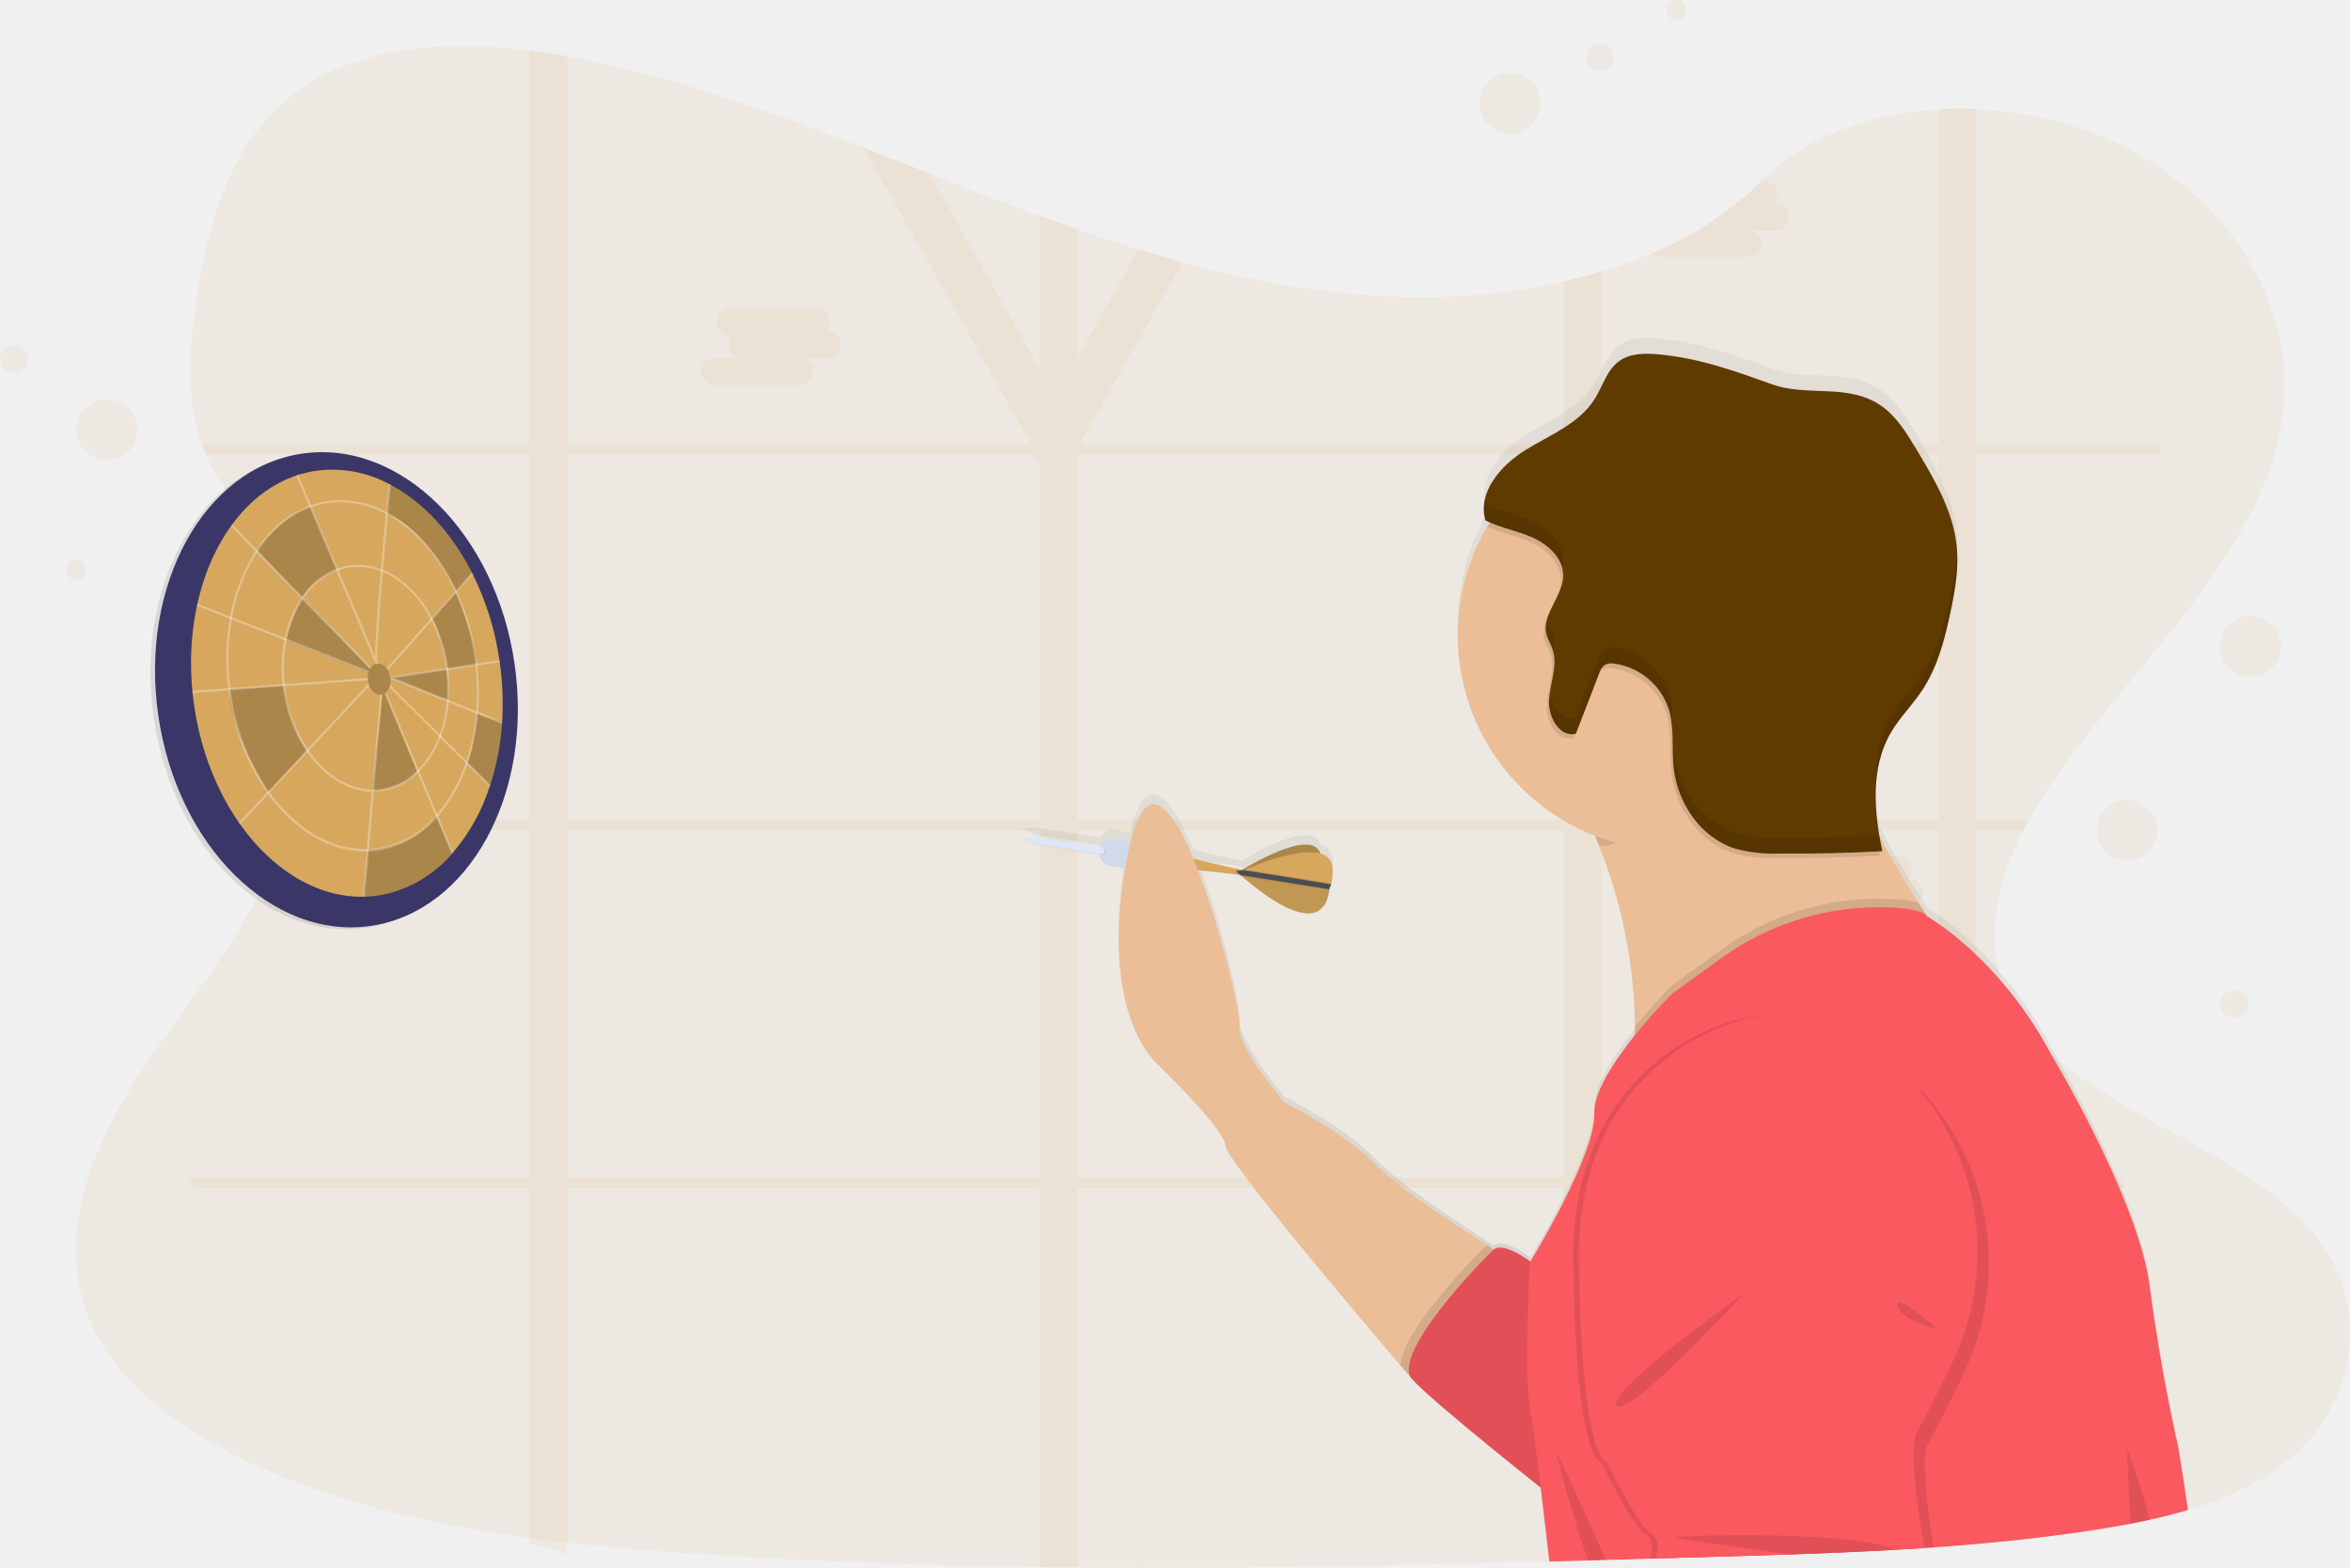
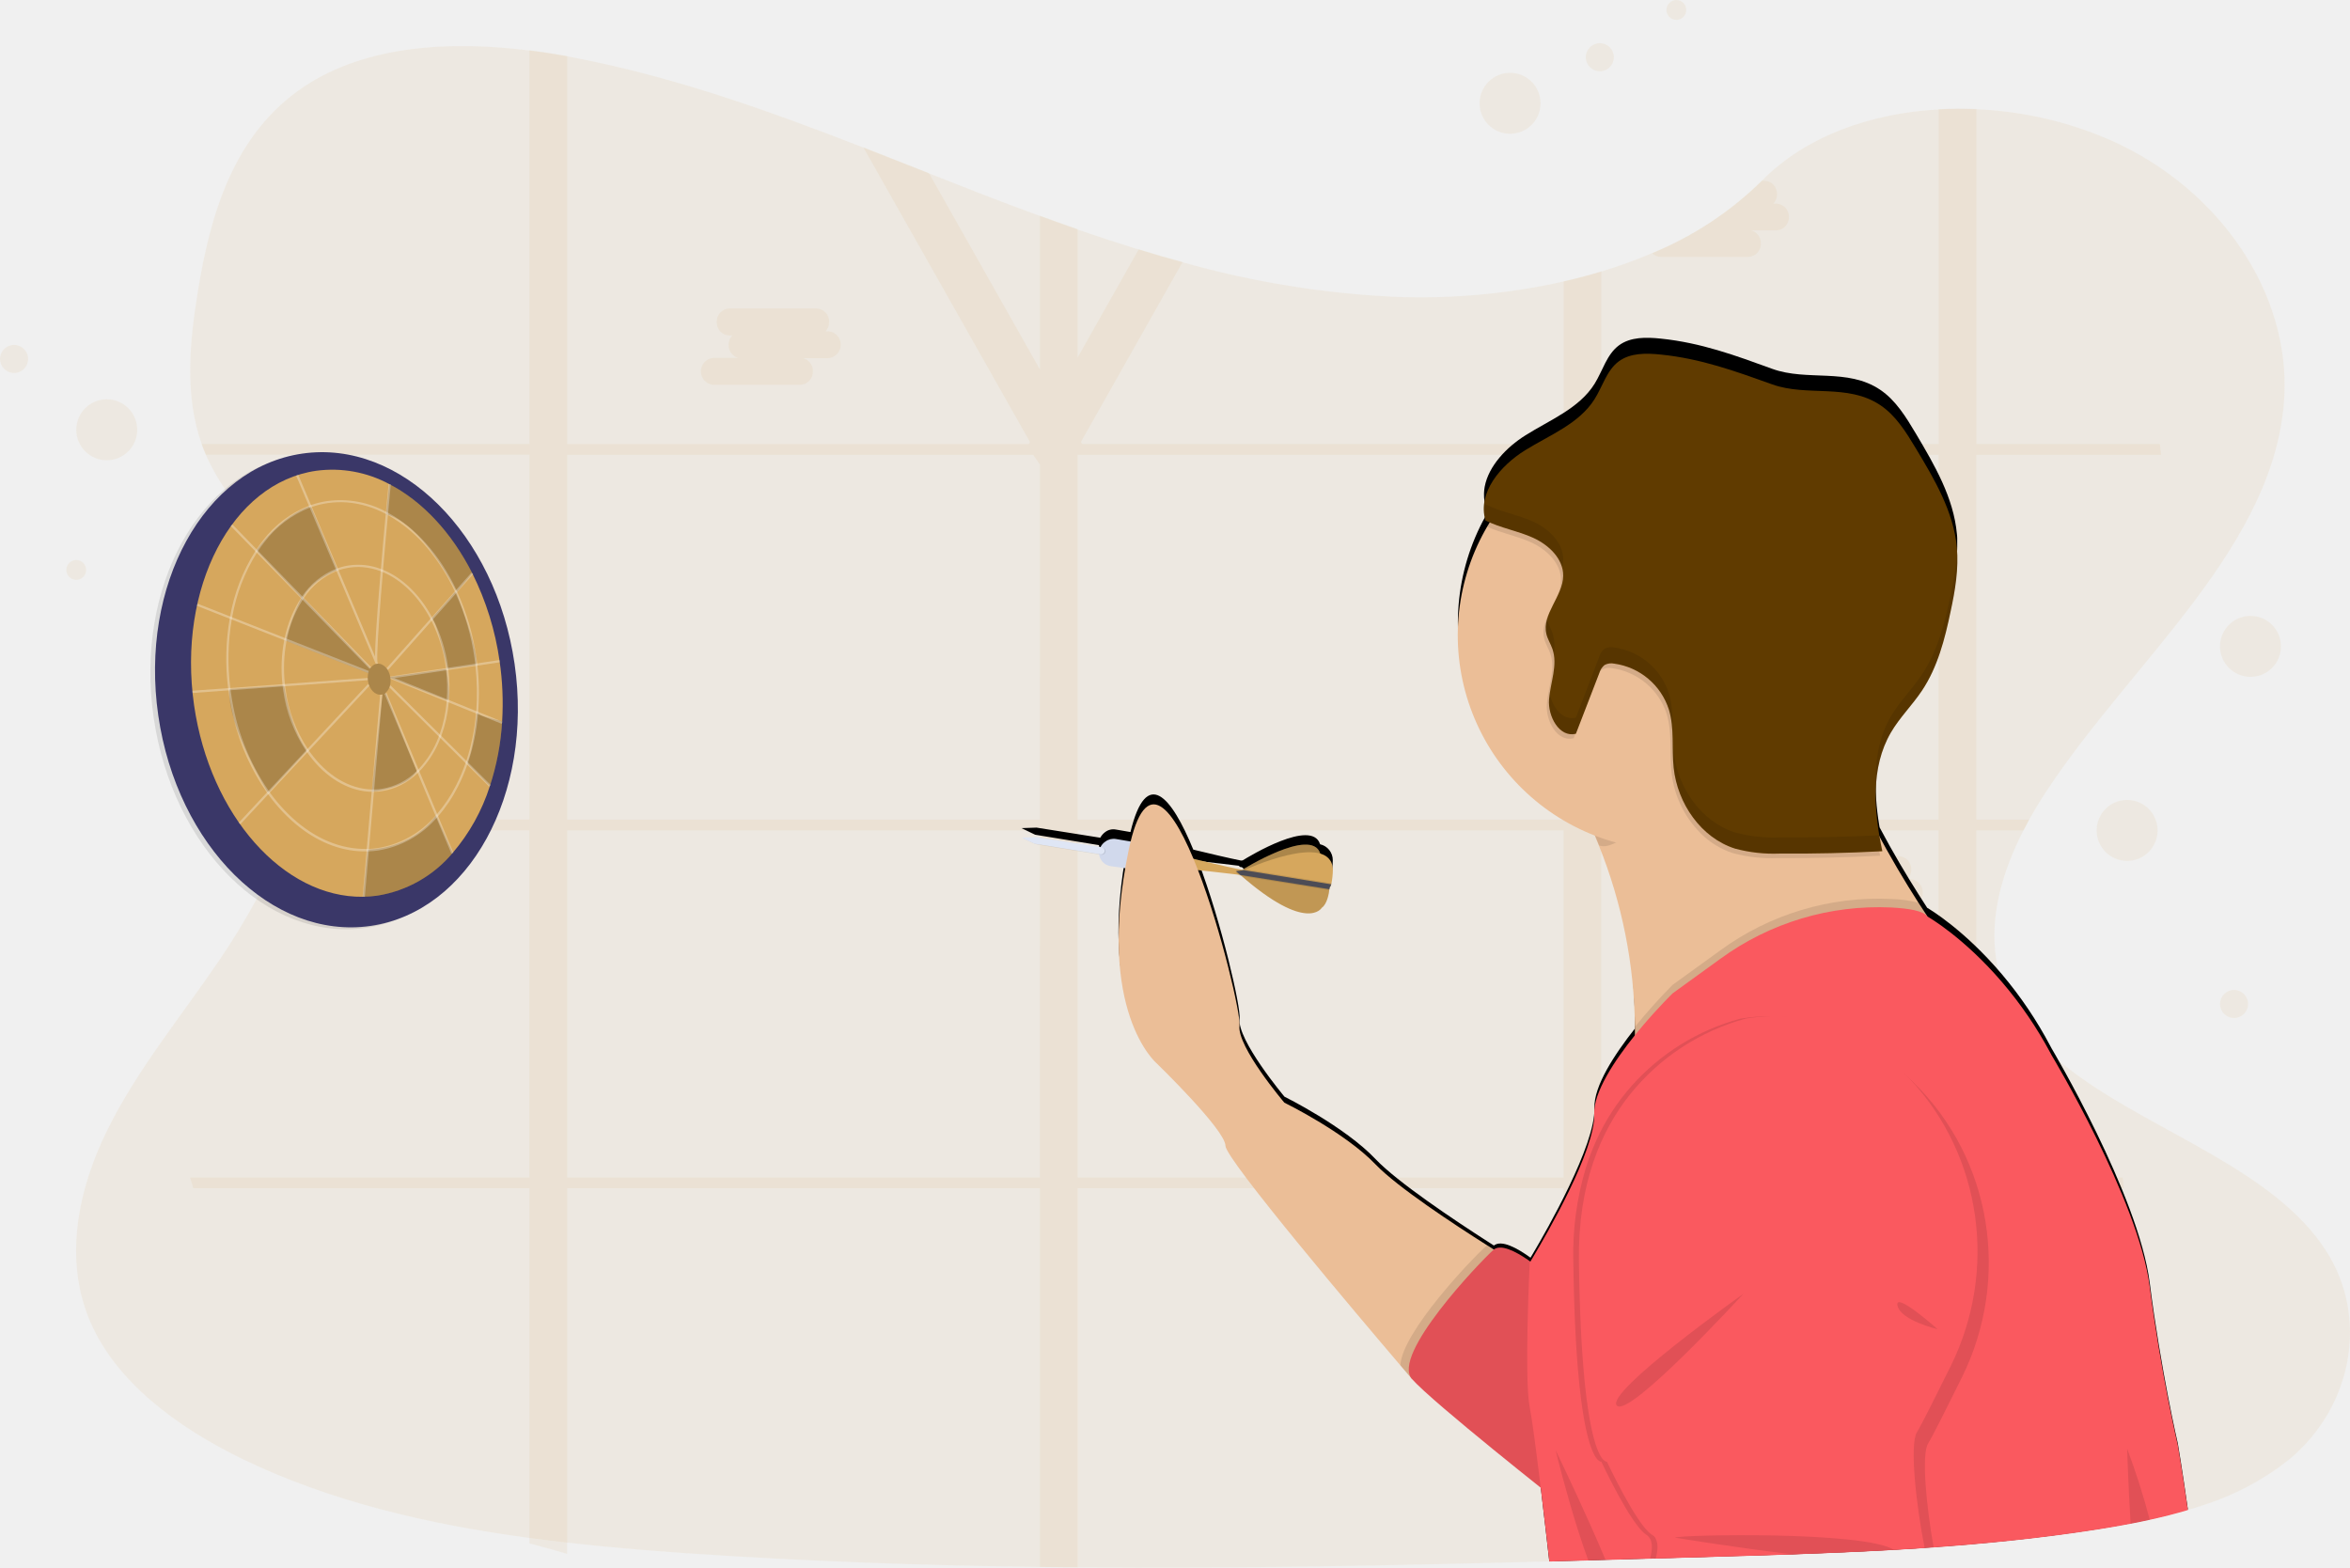
<svg xmlns="http://www.w3.org/2000/svg" id="Group_7" data-name="Group 7" width="527.99" height="352.205" viewBox="0 0 527.99 352.205">
  <defs>
    <linearGradient id="linear-gradient" x1="0.5" y1="1" x2="0.5" gradientUnits="objectBoundingBox">
-       <stop offset="0" stop-color="gray" stop-opacity="0.251" />
-       <stop offset="0.54" stop-color="gray" stop-opacity="0.122" />
-       <stop offset="1" stop-color="gray" stop-opacity="0.102" />
+       <stop offset="0" stopColor="gray" stopOpacity="0.251" />
+       <stop offset="0.54" stopColor="gray" stopOpacity="0.122" />
+       <stop offset="1" stopColor="gray" stopOpacity="0.102" />
    </linearGradient>
  </defs>
  <path id="Path_188" data-name="Path 188" d="M609.312,439.973a60.439,60.439,0,0,1-19.543,10.338q-1.584.541-3.213,1.012c-2.8.835-5.673,1.559-8.567,2.191-1.427.319-2.864.612-4.3.886-2.444.471-4.9.891-7.338,1.275-9.053,1.422-18.167,2.475-27.326,3.274q-4.236.374-8.476.673l-1.128.081-2.024.137-1.245.081c-1.893.127-3.785.238-5.673.344-7.565.425-15.141.734-22.716,1.012-5.566.192-11.077.354-16.613.506l-11.259.329-2.91.086-1.275.035q-5,.152-10.01.288l-.941.025-2.935.086-5.566.152-1.66.046-1.518.04c-35.337.951-70.7,1.645-106.016,1.346q-4.241-.03-8.476-.091c-26.223-.339-52.416-1.255-78.563-3.036-9.19-.627-18.44-1.387-27.64-2.434q-4.251-.481-8.476-1.048c-22.6-3.036-44.643-8.157-64.389-17.711-14.873-7.211-28.6-17.469-34.36-31.117-5.814-13.774-2.738-29.244,3.9-42.745s16.629-25.6,25.241-38.287c2.96-4.367,5.759-8.917,8.294-13.592.152-.283.309-.572.455-.855q1.948-3.659,3.674-7.408h0q1.64-3.573,3.036-7.216.42-1.088.8-2.171c.03-.081.061-.162.086-.243s.066-.182.1-.273a93.687,93.687,0,0,0,3.816-14.1l.121-.668c.056-.319.111-.633.162-.951s.1-.592.142-.891h0a69.835,69.835,0,0,0,.784-13.587v-.506a57.66,57.66,0,0,0-.759-6.948h0c-.03-.2-.061-.39-.1-.582a54.41,54.41,0,0,0-2.667-9.665c-.051-.137-.106-.278-.162-.42a.568.568,0,0,0-.071-.187c-.38-.967-.784-1.923-1.23-2.879h0c-.071-.162-.152-.329-.228-.506h0c-.147-.309-.294-.617-.45-.921h0q-1.068-2.181-2.378-4.306c-1.012-1.685-2.161-3.335-3.34-4.954l-.167-.228-.137-.192c-1.548-2.11-3.168-4.185-4.747-6.28-1.24-1.635-2.454-3.279-3.593-4.954l-.2-.3a50.476,50.476,0,0,1-3.684-6.341c-.213-.45-.42-.9-.612-1.356-.344-.8-.663-1.6-.946-2.414-3.886-10.981-2.707-22.974-.84-34.411,2.768-16.993,7.92-35.307,23.865-45.913,13.921-9.266,32.761-10.349,50.6-8.1,2.859.354,5.688.794,8.476,1.3l1.518.288c22.57,4.327,43.914,11.988,65,20.191,4.924,1.918,9.837,3.866,14.746,5.8q5.754,2.272,11.512,4.519,6.654,2.591,13.41,5.06,4.22,1.549,8.476,3.036,6.827,2.373,13.744,4.509,4.9,1.518,9.848,2.859a211.553,211.553,0,0,0,48.251,7.8,147.4,147.4,0,0,0,37.351-3.461c2.859-.648,5.693-1.392,8.476-2.232a110.326,110.326,0,0,0,11.437-4.145,76.824,76.824,0,0,0,24.584-16.193l.056-.056c9.923-10.065,24.472-15.181,39.714-16.036a83.058,83.058,0,0,1,8.476-.046,84.134,84.134,0,0,1,30.707,7.186c24.108,10.931,39.7,34.072,38.525,57.183-1.705,33.642-34.138,59.465-53.489,88.9-1.366,2.075-2.667,4.215-3.876,6.4-.445.8-.87,1.6-1.285,2.414-4.767,9.311-7.631,19.366-6.073,29.027a30.992,30.992,0,0,0,1.235,5.015c.238.714.506,1.427.8,2.135a39.721,39.721,0,0,0,10.065,13.774,68.833,68.833,0,0,0,6.189,5.03c18.056,13.127,44.208,21.406,55.761,39.34C627.221,407.9,623.648,428.066,609.312,439.973Z" transform="translate(-94.985 -112.083)" fill="#d6a75d" opacity="0.1" />
  <path id="Path_189" data-name="Path 189" d="M564.033,377.554V299.578h10.581c.415-.81.84-1.614,1.285-2.414H564.033V215.185h41.5c-.091-.8-.192-1.619-.293-2.414h-41.2V137.5a83.067,83.067,0,0,0-8.476.046v75.213h-75.79V173.988c-2.783.84-5.617,1.584-8.476,2.232v36.536H363.1l-.258-.461,22.843-40.418q-4.949-1.341-9.848-2.859L362.1,193.334V164.49q-4.256-1.478-8.476-3.036v34.553L328.7,151.91c-4.909-1.938-9.822-3.886-14.746-5.8L351.4,212.321l-.263.461H247.417V125.6c-2.788-.506-5.617-.946-8.476-1.3v88.456H165.291c.283.81.6,1.614.946,2.414h72.7v81.979H185.674c-.025.081-.056.162-.086.243q-.385,1.083-.8,2.171H238.93v77.991H162.69q.354,1.2.734,2.414h75.517v79.793q4.251,1.123,8.476,2.348V379.968H353.625v85.1q4.236.061,8.476.091V379.968H471.29V463.7l5.566-.152,2.935-.086v-83.5h75.745V460.56q4.241-.3,8.476-.673V379.968h33.146c-.091-.8-.177-1.609-.263-2.414Zm-210.413,0h-106.2V299.578H353.625Zm0-80.39h-106.2V215.185h104.69l1.518,2.191Zm117.67,80.39H362.1V299.578H471.29Zm0-80.39H362.1V215.185H471.29Zm84.246,80.39h-75.77V299.578h75.77Zm0-80.39h-75.77V215.185h75.77Z" transform="translate(-119.985 -113.01)" fill="#d6a75d" opacity="0.1" />
  <path id="Path_190" data-name="Path 190" d="M842.587,190.362a2.925,2.925,0,0,1-2.8,3.036h-5.658a3,3,0,0,1,2.146,2.935,2.925,2.925,0,0,1-2.8,3.036H813.813a2.677,2.677,0,0,1-1.943-.85,76.824,76.824,0,0,0,24.584-16.193l.056-.056h.617a2.7,2.7,0,0,1,1.979.886,3.168,3.168,0,0,1,0,4.241h.663a2.925,2.925,0,0,1,2.819,2.965Z" transform="translate(-440.652 -141.645)" fill="#d6a75d" opacity="0.1" />
  <path id="Path_191" data-name="Path 191" d="M418.146,244.081h-.653a3.132,3.132,0,0,0,.8-2.105h0a2.925,2.925,0,0,0-2.8-3.036H395.835a2.925,2.925,0,0,0-2.8,3.036h0a2.925,2.925,0,0,0,2.8,3.036h.658a3.132,3.132,0,0,0-.8,2.105,3,3,0,0,0,2.146,2.935h-5.658a3.036,3.036,0,0,0,0,6.037h19.655a2.925,2.925,0,0,0,2.8-3.036,2.991,2.991,0,0,0-2.125-2.95h5.658a3.036,3.036,0,0,0,0-6.042Z" transform="translate(-232.003 -169.637)" fill="#d6a75d" opacity="0.1" />
  <path id="Path_192" data-name="Path 192" d="M898.582,487.231h-.658a3.107,3.107,0,0,0,.8-2.105h0a2.925,2.925,0,0,0-2.8-3.036H876.266a2.93,2.93,0,0,0-2.8,3.036h0a2.93,2.93,0,0,0,2.8,3.036h.658a3.128,3.128,0,0,0-.8,2.105,2.986,2.986,0,0,0,2.146,2.93h-5.658a3.036,3.036,0,0,0,0,6.042h19.655a2.93,2.93,0,0,0,2.8-3.036,2.991,2.991,0,0,0-2.146-2.93h5.657a3.036,3.036,0,0,0,0-6.042Z" transform="translate(-469.306 -289.743)" fill="#d6a75d" opacity="0.1" />
  <ellipse id="Ellipse_83" data-name="Ellipse 83" cx="40.433" cy="53.595" rx="40.433" ry="53.595" transform="matrix(0.99, -0.143, 0.143, 0.99, 26.853, 108.121)" opacity="0.1" />
  <ellipse id="Ellipse_84" data-name="Ellipse 84" cx="40.433" cy="53.595" rx="40.433" ry="53.595" transform="matrix(0.99, -0.143, 0.143, 0.99, 27.899, 107.688)" fill="#3a3768" />
  <path id="Path_193" data-name="Path 193" d="M233.019,367a57.715,57.715,0,0,1-2.763,14.589,43.282,43.282,0,0,1-8.34,14.994A27.794,27.794,0,0,1,205,406.2a25.54,25.54,0,0,1-3.274.253c-17.762.243-34.35-18.218-37.928-43.049-3.78-26.345,8.491-49.951,27.448-52.659a26.984,26.984,0,0,1,16.411,2.991c7.454,3.846,14.048,10.92,18.663,20.06h0a64.146,64.146,0,0,1,6.128,19.736A65.482,65.482,0,0,1,233.019,367Z" transform="translate(-120.197 -204.978)" fill="#d6a75d" />
  <path id="Path_194" data-name="Path 194" d="M245.789,409.034l-2.449,22.311s7.834-.734,10.121-4.651L246.24,408.66Z" transform="translate(-159.823 -253.472)" fill="#d6a75d" />
  <path id="Path_195" data-name="Path 195" d="M245.789,409.034l-2.449,22.311s7.834-.734,10.121-4.651L246.24,408.66Z" transform="translate(-159.823 -253.472)" opacity="0.2" />
  <path id="Path_196" data-name="Path 196" d="M180.061,407.12l12.322-.83s1.28,9.362,5.172,14.63l-8.749,9.514S179.733,415.976,180.061,407.12Z" transform="translate(-128.562 -252.301)" opacity="0.2" />
  <rect id="Rectangle_89" data-name="Rectangle 89" width="42.619" height="0.506" transform="translate(53.638 184.828) rotate(-47)" fill="#fff" opacity="0.3" />
  <path id="Path_197" data-name="Path 197" d="M85.45,304.291l-.04-.506,40.423-2.945.04.5Z" transform="translate(-42.189 -148.602)" fill="#fff" opacity="0.3" />
  <path id="Path_198" data-name="Path 198" d="M269.1,336.925h0l-3.5,4.241c-8.648-16.553-15.864-17.484-15.864-17.484l.7-6.821C257.9,320.711,264.5,327.785,269.1,336.925Z" transform="translate(-162.984 -208.127)" opacity="0.2" />
  <path id="Path_199" data-name="Path 199" d="M208.779,366.9l15.961,16.7-1.118.471-18.562-7.3A47.783,47.783,0,0,1,208.779,366.9Z" transform="translate(-140.914 -232.844)" opacity="0.2" />
  <rect id="Rectangle_90" data-name="Rectangle 90" width="0.506" height="41.374" transform="translate(44.199 136.094) rotate(-68.55)" fill="#fff" opacity="0.3" />
  <path id="Path_200" data-name="Path 200" d="M250.79,400.842,263.805,399s.916,5.384.43,6.958a1.186,1.186,0,0,1-.056.142Z" transform="translate(-163.503 -248.7)" opacity="0.2" />
  <path id="Path_201" data-name="Path 201" d="M192.14,336.634s5.44-7.859,12.216-9.944l5.992,14.326s-5.84,2.161-7.884,6.472Z" transform="translate(-134.532 -212.982)" opacity="0.2" />
  <path id="Path_202" data-name="Path 202" d="M228.326,355.531l-.435-.056c-.1,0-.2-.03-.273-.334l-17.838-42.2.466-.2,17.261,40.848c0-2.272.273-7.333,1.22-18.612.835-9.959,1.807-20.029,1.817-20.13l.506.051c-1.447,14.984-3.38,37.447-3,39.977Z" transform="translate(-143.245 -206.091)" fill="#fff" opacity="0.3" />
  <rect id="Rectangle_91" data-name="Rectangle 91" width="0.506" height="44.77" transform="translate(51.847 118.172) rotate(-44.18)" fill="#fff" opacity="0.3" />
  <path id="Path_203" data-name="Path 203" d="M269.87,370.644l5.45-6.174s5.177,12.767,4.595,16.563l-6.472.911S271.115,370.988,269.87,370.644Z" transform="translate(-172.927 -231.644)" opacity="0.2" />
  <rect id="Rectangle_92" data-name="Rectangle 92" width="28.829" height="0.506" transform="translate(86.786 150.199) rotate(-48.39)" fill="#fff" opacity="0.3" />
  <path id="Path_204" data-name="Path 204" d="M240.8,376.366l-.03-.268a.523.523,0,0,0-.035-.233c-.035-.076,0-.207-.04-.314a33.464,33.464,0,0,0-3.35-10.6c-.056-.106-.111-.213-.172-.319a1.107,1.107,0,0,0-.081-.152c-2.723-5.06-6.629-8.841-10.986-10.627-.162-.071-.324-.132-.506-.192a14.291,14.291,0,0,0-7.085-.8,13.487,13.487,0,0,0-2.611.643,1.232,1.232,0,0,0-.192.066l-.288.106a16.584,16.584,0,0,0-7.479,6.133l-.056.081-.147.218h0a1.11,1.11,0,0,0-.086.127c-.213.319-.42.643-.617.982s-.374.648-.552,1.012a26.9,26.9,0,0,0-2.48,6.953c-.04.167-.076.339-.106.506a33.206,33.206,0,0,0-.395,9.878l.03.3a.557.557,0,0,0,.025.2c.035.278.071.557.111.835a32.594,32.594,0,0,0,5.111,13.572c.03.051.066.1.1.147s.127.187.2.278c.172.253.349.506.536.739,3.542,4.711,8.284,7.712,13.253,8.066.218,0,.44.025.663.03h.506a13.256,13.256,0,0,0,1.781-.137,14.716,14.716,0,0,0,8.041-4.048c.132-.121.263-.248.39-.38a21.972,21.972,0,0,0,4.732-7.459c.071-.172.137-.344.2-.506a30.079,30.079,0,0,0,1.69-7.53l.046-.531A34.263,34.263,0,0,0,240.8,376.366Zm-1.979,14.448c-.061.177-.127.354-.192.506a21.648,21.648,0,0,1-4.554,7.343c-.126.132-.253.263-.385.385a14.245,14.245,0,0,1-7.9,4.018,12.31,12.31,0,0,1-1.665.132h-.506c-5.2-.106-10.177-3.239-13.835-8.259l-.314-.44c-.1-.142-.2-.283-.288-.43a32.028,32.028,0,0,1-4.964-13.268c-.04-.268-.076-.536-.106-.8,0-.172-.04-.339-.056-.506a32.706,32.706,0,0,1,.369-9.65c.03-.172.061-.339.1-.506a26.35,26.35,0,0,1,2.454-6.907l.334-.612c.238-.42.506-.83.744-1.22.076-.116.152-.233.233-.344a.826.826,0,0,1,.056-.086,16.148,16.148,0,0,1,7.317-6.037l.476-.177h0a13.436,13.436,0,0,1,5.339-.7,14.519,14.519,0,0,1,4.1.921l.506.2c4.241,1.781,8.031,5.526,10.672,10.5.086.157.167.319.248.481a33.146,33.146,0,0,1,3.188,10.283l.046.309h0v.187c0,.061.025.207.035.314a33.4,33.4,0,0,1,.157,6.493v.162l-.03.369h0a29.306,29.306,0,0,1-1.579,7.348Z" transform="translate(-140.048 -225.839)" fill="#fff" opacity="0.3" />
  <path id="Path_205" data-name="Path 205" d="M293.48,420.214a57.714,57.714,0,0,1-2.763,14.589l-5.2-5.258c1.417-2.135,2.287-11.335,2.287-11.335l.3.207C288.369,418.979,291.243,419.713,293.48,420.214Z" transform="translate(-180.658 -258.189)" opacity="0.2" />
  <rect id="Rectangle_93" data-name="Rectangle 93" width="0.506" height="31.759" transform="matrix(0.705, -0.709, 0.709, 0.705, 87.384, 154.335)" fill="#fff" opacity="0.3" />
  <path id="Path_206" data-name="Path 206" d="M197.37,307.366l-25.96-10.5,25.474-3.831.076.5-23.642,3.552,24.239,9.8Z" transform="translate(-84.669 -144.749)" fill="#fff" opacity="0.3" />
  <path id="Path_207" data-name="Path 207" d="M259.606,472.406a27.794,27.794,0,0,1-16.912,9.615,25.545,25.545,0,0,1-3.274.253l1.063-10.627s9.731.147,15.369-7.707Z" transform="translate(-157.886 -280.778)" opacity="0.2" />
  <rect id="Rectangle_94" data-name="Rectangle 94" width="0.506" height="38.97" transform="matrix(0.922, -0.386, 0.386, 0.922, 86.374, 155.854)" fill="#fff" opacity="0.3" />
  <rect id="Rectangle_95" data-name="Rectangle 95" width="45.594" height="0.506" transform="translate(81.464 201.456) rotate(-85.04)" fill="#fff" opacity="0.3" />
  <path id="Path_208" data-name="Path 208" d="M235.2,361.215a3.536,3.536,0,0,0-.061-.506c-.046-.415-.1-.83-.162-1.245a53.7,53.7,0,0,0-4.327-14.812v-.046l-.213-.45c-3.709-7.818-9.134-13.921-15.3-17.271-.121-.071-.248-.137-.374-.2l-.106-.056a21.679,21.679,0,0,0-13.157-2.4,20.239,20.239,0,0,0-3.7.9l-.476.172h0a23.966,23.966,0,0,0-10.308,7.768q-.759.956-1.452,1.994c-.1.142-.192.283-.283.43a40.7,40.7,0,0,0-5.663,14.675c-.035.167-.066.334-.091.506a53.074,53.074,0,0,0-.359,15.6,3.556,3.556,0,0,0,.066.506c.025.172.061.481.1.724.056.39.116.784.182,1.169v.035c.248,1.518.557,2.991.921,4.438a.148.148,0,0,0,0,.046,49.087,49.087,0,0,0,7.459,16.543c.1.142.192.278.3.42a39.19,39.19,0,0,0,3.239,3.9c.678.719,1.376,1.392,2.085,2.024,4.59,4.114,9.716,6.452,14.913,6.821.607.04,1.22.056,1.827.04h.213a2.882,2.882,0,0,0,.3,0,19.5,19.5,0,0,0,2.024-.182,21.947,21.947,0,0,0,13.157-7.262c.046-.046.086-.1.127-.142l.248-.273a32.386,32.386,0,0,0,4.489-6.69,39.048,39.048,0,0,0,2.065-4.823,2776.121,2776.121,0,0,1,.182-.536,46.348,46.348,0,0,0,2.247-10.855.762.762,0,0,1,.025-.238c.025-.081,0-.192.025-.288q.157-2.065.162-4.175A55.382,55.382,0,0,0,235.2,361.215Zm-.349,10.738a45.773,45.773,0,0,1-2.156,10.657q-.086.263-.182.506a38.744,38.744,0,0,1-2.115,4.99,31.841,31.841,0,0,1-4.261,6.4c-.116.142-.243.283-.369.42a21.577,21.577,0,0,1-13.036,7.282q-.956.137-1.913.182h-.506c-5.764.121-11.523-2.262-16.6-6.877-.643-.582-1.275-1.2-1.9-1.857a39.811,39.811,0,0,1-3.259-3.927l-.147-.213-.152-.213a50.542,50.542,0,0,1-8.426-21.927c-.035-.228-.066-.455-.1-.683a.688.688,0,0,0-.035-.263c-.035-.091,0-.157-.025-.238A52.628,52.628,0,0,1,180,350.816l.091-.506a40.175,40.175,0,0,1,5.566-14.493q.076-.127.167-.258c.035-.061.076-.121.116-.177.445-.673.916-1.321,1.4-1.938a23.521,23.521,0,0,1,10.2-7.722l.339-.121.142-.051a19.671,19.671,0,0,1,3.573-.86,20.013,20.013,0,0,1,4.22-.152,22.185,22.185,0,0,1,8.8,2.6l.1.051.38.207a32.25,32.25,0,0,1,9.109,7.727,44.024,44.024,0,0,1,5.9,9.412c.025.046.046.1.066.142l.167.354h0a53.458,53.458,0,0,1,4.19,14.473c.061.415.116.825.167,1.24a.863.863,0,0,0,.035.3c.035.1,0,.137,0,.207a53.6,53.6,0,0,1,.2,10.121Q234.885,371.685,234.854,371.953Z" transform="translate(-127.922 -211.669)" fill="#fff" opacity="0.3" />
  <ellipse id="Ellipse_85" data-name="Ellipse 85" cx="2.545" cy="3.502" rx="2.545" ry="3.502" transform="matrix(0.99, -0.143, 0.143, 0.99, 82.167, 149.489)" fill="#d6a75d" />
  <ellipse id="Ellipse_86" data-name="Ellipse 86" cx="2.545" cy="3.502" rx="2.545" ry="3.502" transform="matrix(0.99, -0.143, 0.143, 0.99, 82.167, 149.489)" opacity="0.2" />
  <circle id="Ellipse_87" data-name="Ellipse 87" cx="6.852" cy="6.852" r="6.852" transform="translate(332.425 16.355)" fill="#d6a75d" opacity="0.1" />
  <circle id="Ellipse_88" data-name="Ellipse 88" cx="6.852" cy="6.852" r="6.852" transform="translate(17.13 89.701)" fill="#d6a75d" opacity="0.1" />
  <circle id="Ellipse_89" data-name="Ellipse 89" cx="6.852" cy="6.852" r="6.852" transform="translate(498.781 138.367)" fill="#d6a75d" opacity="0.1" />
  <circle id="Ellipse_90" data-name="Ellipse 90" cx="6.852" cy="6.852" r="6.852" transform="translate(471.06 179.716)" fill="#d6a75d" opacity="0.1" />
  <circle id="Ellipse_91" data-name="Ellipse 91" cx="3.158" cy="3.158" r="3.158" transform="translate(356.285 9.696)" fill="#d6a75d" opacity="0.1" />
  <circle id="Ellipse_92" data-name="Ellipse 92" cx="3.158" cy="3.158" r="3.158" transform="translate(0 77.485)" fill="#d6a75d" opacity="0.1" />
  <circle id="Ellipse_93" data-name="Ellipse 93" cx="3.158" cy="3.158" r="3.158" transform="translate(498.781 222.401)" fill="#d6a75d" opacity="0.1" />
  <circle id="Ellipse_94" data-name="Ellipse 94" cx="2.232" cy="2.232" r="2.232" transform="translate(374.406 0)" fill="#d6a75d" opacity="0.1" />
  <circle id="Ellipse_95" data-name="Ellipse 95" cx="2.232" cy="2.232" r="2.232" transform="translate(14.898 125.812)" fill="#d6a75d" opacity="0.1" />
  <path id="Path_209" data-name="Path 209" d="M791.627,500.336s-3.785-16.279-6.305-36.071-22.058-52.679-22.058-52.679c-.086-.167-.177-.339-.268-.506a89.83,89.83,0,0,0-10.87-16.117c-8.6-10.156-16.406-14.721-16.8-14.943h0c-.617-.941-1.28-1.979-1.979-3.087-2.621-4.144-5.739-9.357-8.714-14.984a2.1,2.1,0,0,0-.071-.39h0c-1.326-8.016-1.376-16.446,2.611-23.369,1.969-3.416,4.807-6.229,6.973-9.519,3.542-5.364,5.152-11.766,6.452-18.081a53.015,53.015,0,0,0,1.473-13.42v-.2h0c0-.314-.041-.628-.071-.941-.744-8.157-5.02-15.485-9.19-22.5-2.2-3.694-4.5-7.5-8.041-9.893-7.358-4.964-16.375-1.857-24.24-4.7-8.355-3.036-15.991-5.865-25.084-6.8-3.224-.329-6.766-.41-9.377,1.518-2.743,2.024-3.654,5.718-5.475,8.638-3.477,5.566-10.035,8.1-15.571,11.6-4.205,2.636-8.238,6.852-9.109,11.492v-.04a10.222,10.222,0,0,0-.162,1.518v.248a9.193,9.193,0,0,0,.375,2.768c.314.162.633.3.956.445-.2.329-.4.658-.6,1.012l-.425.754a49.268,49.268,0,0,0,24.6,69.55h0c.3.729.607,1.483.911,2.262a114.588,114.588,0,0,1,8.1,41.283h0v1.938h0c-4.554,5.769-9.276,12.924-9.109,17.873.273,8.289-10.779,27.574-13.759,32.614l-.6,1.012h0c-2.976-2.156-6.513-4.094-8.228-2.733l-1.437-.921c-7.267-4.666-20.242-13.309-25.135-18.476-6.933-7.343-20.485-14.048-20.485-14.048s-10.713-12.773-10.08-17.56c.314-2.383-3.988-21.411-9.316-35.372,3.891.41,7.889.9,9.109,1.053l.3.263.42.066c14.731,12.945,17.954,7.176,17.954,7.176,1.2-.815,1.614-3.269,1.731-4.21v-.223h.076v-.187a1.361,1.361,0,0,0,.081-.172l.035-.066.025-.051a.41.41,0,0,1,.056-.132,2.342,2.342,0,0,0,.2-.506h-.041a18.948,18.948,0,0,0,.309-3.208,3.643,3.643,0,0,0-2.854-3.573.109.109,0,0,0-.025-.081c-1.913-5.688-15.824,2.748-17.362,3.7l-.375.04c-2.788-.557-7.085-1.574-10.723-2.454-4.934-12-10.531-18.724-14.119-3.952l-3.3-.567a3.036,3.036,0,0,0-2.358.557,4,4,0,0,0-1.128,1.285L535.215,362l-3.375.116L534.7,363.5l.213.1,14.316,2.333a3.1,3.1,0,0,0,2.657,2.677l3.213.466c-5.739,33.495,7.085,44.425,7.085,44.425s15.439,15.141,15.439,18.724c0,3.036,30.14,39.1,39.3,49.987,1.64,1.953,2.611,3.1,2.611,3.1,3.6,4.134,20.9,18.258,28.951,24.766h0c.789,6.579,1.518,13.157,1.938,16.765l1.518-.041,7.2-.2,3.876-.116q5.01-.137,10.01-.288l1.275-.035,2.91-.091q5.632-.162,11.26-.334,8.3-.25,16.613-.506c7.591-.268,15.151-.577,22.716-1.012,1.888-.106,3.78-.218,5.673-.344l1.245-.086,2.024-.137c12.378-.875,24.705-2.135,36.941-4.079,2.439-.39,4.893-.815,7.338-1.3,1.437-.273,2.874-.572,4.3-.9,2.895-.643,5.764-1.376,8.567-2.222C792.7,506.611,791.627,500.336,791.627,500.336Z" transform="translate(-302.329 -176.064)" fill="url(#linear-gradient)" />
  <path id="Path_210" data-name="Path 210" d="M613.268,485.393l-1.882-.066s-12.767-1.584-16.856-1.68a2.823,2.823,0,0,0-1.23.1l.906-3.654,1.108.273c3.891.961,16.791,4.119,18.865,4.19C616.634,484.634,613.268,485.393,613.268,485.393Z" transform="translate(-332.688 -288.755)" fill="#d6a75d" />
  <path id="Path_211" data-name="Path 211" d="M629.83,482.635s15.485-9.686,17.509-3.74-3.254,6.821-3.254,6.821Z" transform="translate(-350.732 -287.211)" fill="#d6a75d" />
  <path id="Path_212" data-name="Path 212" d="M629.83,482.635s15.485-9.686,17.509-3.74-3.254,6.821-3.254,6.821Z" transform="translate(-350.732 -287.211)" opacity="0.2" />
  <path id="Path_213" data-name="Path 213" d="M647.293,492.821S644.03,498.6,629,485.453l.208-.268.622-.8s19.452-8.942,19.958-.207a16.853,16.853,0,0,1-.364,3.38,1.751,1.751,0,0,1-.309.668l-.071.066a2.4,2.4,0,0,1-.04.369C648.908,489.587,648.5,492.006,647.293,492.821Z" transform="translate(-350.322 -288.881)" fill="#d6a75d" />
  <path id="Path_214" data-name="Path 214" d="M647.293,497.2s-3.264,5.779-18.293-7.368l.208-.268.349-.359,19.559,3.4-.071.066a2.4,2.4,0,0,1-.04.369C648.908,493.962,648.5,496.381,647.293,497.2Z" transform="translate(-350.322 -293.255)" opacity="0.1" />
  <path id="Path_215" data-name="Path 215" d="M648.251,492.171l-20.009-3.218-1.012-.86,1.832-.213,19.589,3.173a1.452,1.452,0,0,1-.375.734A2.591,2.591,0,0,1,648.251,492.171Z" transform="translate(-349.448 -292.603)" opacity="0.1" />
  <path id="Path_216" data-name="Path 216" d="M647.861,493.006l-20.009-3.2-1.012-.855,1.827-.218,19.609,3.173a1.412,1.412,0,0,1-.38.734S647.891,492.778,647.861,493.006Z" transform="translate(-349.255 -293.023)" opacity="0.1" />
  <path id="Path_217" data-name="Path 217" d="M648.036,492.6l-20.024-3.2L627,488.538l1.827-.218,19.594,3.173a1.518,1.518,0,0,1-.38.734A1.307,1.307,0,0,1,648.036,492.6Z" transform="translate(-349.334 -292.82)" fill="#4c4c56" />
  <path id="Path_218" data-name="Path 218" d="M594.53,483.647a2.824,2.824,0,0,0-1.23.1l.906-3.654,1.108.273A13.665,13.665,0,0,1,594.53,483.647Z" transform="translate(-332.688 -288.755)" opacity="0.1" />
  <path id="Path_219" data-name="Path 219" d="M581.308,476.336l-11.239-1.9a3.061,3.061,0,0,0-2.358.552,3.183,3.183,0,0,0-1.452,2.783,3.077,3.077,0,0,0,2.677,2.768l11.27,1.6S582.239,477.171,581.308,476.336Z" transform="translate(-319.329 -285.937)" fill="#d1d9ec" />
  <path id="Path_220" data-name="Path 220" d="M532.33,473.961l3.38-.121,14.569,2.282a.8.8,0,0,1,.668.946h0a.8.8,0,0,1-.916.638L535.2,475.323Z" transform="translate(-302.571 -285.668)" opacity="0.1" />
  <path id="Path_221" data-name="Path 221" d="M531.92,473.766l3.375-.116,14.574,2.277a.8.8,0,0,1,.663.936h0a.8.8,0,0,1-.911.643l-14.837-2.389Z" transform="translate(-302.369 -285.574)" fill="#dfe6f5" />
  <path id="Path_222" data-name="Path 222" d="M662.922,561.409l-22.058,26.785s-.972-1.128-2.611-3.062c-9.159-10.743-39.3-46.323-39.3-49.339,0-3.542-15.439-18.5-15.439-18.5s-13.866-11.639-6.305-47.912,25.525,34.674,24.9,39.4,10.08,17.332,10.08,17.332,13.552,6.619,20.485,13.866c4.878,5.1,17.868,13.633,25.135,18.218C660.872,560.159,662.922,561.409,662.922,561.409Z" transform="translate(-323.625 -278.384)" fill="#ebbe97" />
  <path id="Path_223" data-name="Path 223" d="M724.71,658.163l-22.058,26.785s-.972-1.128-2.611-3.062c.354-7.5,16.193-24.047,19-26.562a2.024,2.024,0,0,1,.557-.354C722.66,656.913,724.71,658.163,724.71,658.163Z" transform="translate(-385.413 -375.138)" opacity="0.1" />
  <path id="Path_224" data-name="Path 224" d="M736.005,663.025s-10.085-9.453-13.233-6.614-23,23.632-18.278,28.991,33.085,27.721,33.085,27.721Z" transform="translate(-387.255 -375.587)" fill="#fa595f" />
  <path id="Path_225" data-name="Path 225" d="M736.005,663.025s-10.085-9.453-13.233-6.614-23,23.632-18.278,28.991,33.085,27.721,33.085,27.721Z" transform="translate(-387.255 -375.587)" opacity="0.1" />
  <path id="Path_226" data-name="Path 226" d="M857.539,456.4s-9.843,9.5-22.17,19.8l-.466.385-.719.6h0C814.52,493.451,789.177,511,786.566,495.981a20.884,20.884,0,0,1-.035-5.916c.03-.288.071-.587.111-.891s.081-.587.111-.875a99.256,99.256,0,0,0,.815-11.411v-1.913a111.835,111.835,0,0,0-8.1-40.752c-.3-.769-.612-1.518-.911-2.232h0A88.545,88.545,0,0,0,770.55,416.7s5.855-3.542,13.972-8.1c2.981-1.66,6.26-3.446,9.67-5.238,18.724-9.817,41.237-19.634,38.12-8.1-1.473,5.46-.106,12.707,2.606,20.292.152.42.3.83.46,1.245a124.712,124.712,0,0,0,6.073,13.405l.152.293c3.254,6.234,6.761,12.059,9.665,16.588.7,1.093,1.361,2.115,1.979,3.036C855.793,454.025,857.539,456.4,857.539,456.4Z" transform="translate(-420.242 -244.281)" fill="#ebbe97" />
  <path id="Path_227" data-name="Path 227" d="M835.444,416.806c-.147.218-.3.435-.46.648a32.942,32.942,0,0,1-16.7,12.408,54.438,54.438,0,0,1-15.065,2.419c-1.392.051-2.814.076-4.281.076a85.617,85.617,0,0,1-10.121-.582c-1.766-.278-3.613.911-5.4,1.781-1.331.643-2.631,1.113-3.846.668-.3-.769-.612-1.518-.911-2.232h0A88.545,88.545,0,0,0,770.65,416.7s5.855-3.542,13.972-8.1c2.981-1.66,6.26-3.446,9.671-5.238,18.724-9.817,41.237-19.634,38.12-8.1-1.473,5.46-.106,12.707,2.606,20.292C835.135,415.981,835.287,416.391,835.444,416.806Z" transform="translate(-420.291 -244.281)" opacity="0.1" />
  <path id="Path_228" data-name="Path 228" d="M822.067,336.881c0,.739,0,1.468-.051,2.2a48.251,48.251,0,0,1-55.867,45.468,46.285,46.285,0,0,1-5.06-1.083,47.523,47.523,0,0,1-4.757-1.564h0a48.307,48.307,0,0,1-24.649-68.619l.425-.744a48.276,48.276,0,0,1,89.959,24.346Z" transform="translate(-398.003 -194.172)" fill="#ebbe97" />
  <path id="Path_229" data-name="Path 229" d="M872.949,511.192s-76.574,74.049-70.9,32.771a102.278,102.278,0,0,0,.941-14.2,124.889,124.889,0,0,1,8.456-9.433l10.758-7.778a60.25,60.25,0,0,1,38.338-11.518,27.834,27.834,0,0,1,6.133.845C870.282,507.533,872.949,511.192,872.949,511.192Z" transform="translate(-435.652 -299.069)" opacity="0.1" />
  <path id="Path_230" data-name="Path 230" d="M904.8,640.187c-2.8.835-5.673,1.559-8.567,2.191-1.427.319-2.864.612-4.3.886-2.444.471-4.9.891-7.338,1.275-12.216,1.918-24.543,3.163-36.941,4.048l-2.024.137-1.245.081c-1.893.127-3.785.238-5.673.344-7.565.425-15.141.734-22.716,1.012-5.567.192-11.077.354-16.613.506l-11.26.329-2.91.086-1.275.035q-5,.152-10.01.288l-3.876.111-7.2.2-1.518.04c-.4-3.573-1.149-10.065-1.938-16.548h0l-.182-1.518c-.87-7.15-1.771-14.017-2.292-16.618-1.26-6.3,0-32.458,0-32.458l.137-.218h0l.6-1.012c2.981-4.974,14.033-24.012,13.759-32.194-.162-4.883,4.554-11.948,9.109-17.641.6-.739,1.189-1.457,1.771-2.141,3.628-4.266,6.735-7.3,6.735-7.3l10.753-7.783a60.326,60.326,0,0,1,38.343-11.507c4.048.208,7.277.774,8.1,1.994h0c.349.2,8.193,4.7,16.8,14.751a88.735,88.735,0,0,1,10.87,15.91c.091.162.182.329.268.506,0,0,19.538,32.458,22.058,52s6.305,35.605,6.305,35.605S903.6,631.747,904.8,640.187Z" transform="translate(-413.234 -300.936)" fill="#fa595f" />
  <path id="Path_231" data-name="Path 231" d="M852.741,646.638c-1.715,2.788-.071,17,1.756,26.066-1.893.126-3.785.238-5.673.344-7.565.425-15.141.734-22.716,1.012-5.566.192-11.077.354-16.613.506l-11.259.329-2.91.086-1.275.035c.592-2.141.708-4.377-.865-5.374-3.466-2.206-10.085-16.391-10.085-16.391s-5.668,1.265-6.3-45.038a66.905,66.905,0,0,1,2.819-20.975A51.662,51.662,0,0,1,782,580.994h0a48.792,48.792,0,0,1,7.823-12.089h0a50.187,50.187,0,0,1,24.462-15.181,40.643,40.643,0,0,1,7.171-.547h.061a37.165,37.165,0,0,1,16.446,4.048,42.814,42.814,0,0,1,6.229,3.8,49.9,49.9,0,0,1,5.222,4.463c17.671,17.205,21.851,44.071,10.936,66.2C856.87,638.779,853.718,645.049,852.741,646.638Z" transform="translate(-423.318 -324.855)" opacity="0.1" />
  <path id="Path_232" data-name="Path 232" d="M860.219,651.586c-1.554,2.53-.354,14.377,1.24,23.329l-2.024.137-1.245.081c-1.893.127-3.785.238-5.673.344-7.565.425-15.141.734-22.716,1.012-5.567.192-11.077.354-16.613.506l-11.259.329a3.023,3.023,0,0,0-1.27-2.733,7.848,7.848,0,0,1-1.68-1.645c-.147-.177-.3-.369-.45-.567-3.507-4.656-7.95-14.169-7.95-14.169s-5.673,1.26-6.305-45.038c-.2-15.09,3.7-26.132,9.063-34.163a50.258,50.258,0,0,1,28.435-20.353,38.353,38.353,0,0,1,19.179,1.564,38.966,38.966,0,0,1,6.943,3.234,48.111,48.111,0,0,1,8.213,6.229l.81.774c17.671,17.205,21.846,44.071,10.931,66.2C864.349,643.727,861.2,650,860.219,651.586Z" transform="translate(-427.016 -327.283)" opacity="0.1" />
  <path id="Path_233" data-name="Path 233" d="M855.244,646.607c-1.71,2.783-.081,16.917,1.741,25.985l-1.245.081c-1.893.126-3.785.238-5.673.344-7.565.425-15.141.734-22.716,1.012-5.566.192-11.077.354-16.613.506l-11.259.329-2.91.086c.445-1.634.612-3.32-.041-4.463a2.443,2.443,0,0,0-.45-.567,1.978,1.978,0,0,0-.39-.309c-3.466-2.206-10.085-16.391-10.085-16.391s-5.668,1.265-6.3-45.038c-.233-17.337,4.959-29.351,11.548-37.558a50.272,50.272,0,0,1,25.95-16.958,41.162,41.162,0,0,1,5.911-.547h.061a37.256,37.256,0,0,1,16.912,3.643,45.976,45.976,0,0,1,12.251,8.714c.587.572,1.164,1.154,1.715,1.746,16.193,17.251,19.776,43.064,9.22,64.455C859.374,638.749,856.221,645.018,855.244,646.607Z" transform="translate(-424.561 -324.825)" fill="#fa595f" />
  <path id="Path_234" data-name="Path 234" d="M824.428,676.39s-31.1,22.069-28.445,25.1S824.428,676.39,824.428,676.39Z" transform="translate(-432.726 -385.719)" opacity="0.1" />
  <path id="Path_235" data-name="Path 235" d="M929.747,686.174s-9.716-8.653-9.013-5.3S929.747,686.174,929.747,686.174Z" transform="translate(-494.409 -387.553)" opacity="0.1" />
  <path id="Path_236" data-name="Path 236" d="M871.152,786.846c-7.565.425-15.141.734-22.716,1.012-12.97-1.518-26.456-3.75-26.456-3.75C823.149,783.425,864.528,782.6,871.152,786.846Z" transform="translate(-445.646 -438.653)" opacity="0.1" />
  <path id="Path_237" data-name="Path 237" d="M1027.806,761.136c-1.427.319-2.864.612-4.3.886-.562-9.053-.784-16.851-.784-16.851A160.66,160.66,0,0,1,1027.806,761.136Z" transform="translate(-544.803 -419.693)" opacity="0.1" />
  <path id="Path_238" data-name="Path 238" d="M780.194,770.469l-3.876.111c-3.087-8.431-5.739-18.43-6.821-22.676-.334-1.311-.506-2.075-.506-2.075l.481,1.012C771.065,750.167,776.348,761.259,780.194,770.469Z" transform="translate(-419.471 -420.019)" opacity="0.1" />
  <path id="Path_239" data-name="Path 239" d="M825.321,354.141a47.947,47.947,0,0,1-6.194,11.33c.152.42.3.83.46,1.245a124.688,124.688,0,0,0,6.073,13.405l.152.294c.263,2.024.628,4.048,1.047,6.022q-11.538.607-23.1.531a33.118,33.118,0,0,1-9.944-1.1,17.206,17.206,0,0,1-3.765-1.71,18.918,18.918,0,0,1-2.682-1.969,22.772,22.772,0,0,1-7.378-14.5c-.461-4.347.2-8.851-1.063-13.036a14.25,14.25,0,0,0-.506-1.371,15.121,15.121,0,0,0-11.8-8.977,3.234,3.234,0,0,0-2.2.3,3.669,3.669,0,0,0-1.189,1.842l-5.217,13.607c-3.714.931-6.336-3.922-6.027-7.737s2.024-7.722.754-11.335c-.39-1.118-1.053-2.135-1.336-3.279-1.128-4.509,3.719-8.512,3.76-13.157.03-3.821-3.239-6.908-6.71-8.5-3.183-1.457-6.7-2.085-9.888-3.507A48.276,48.276,0,0,1,828.509,336.9c0,.739,0,1.468-.051,2.2a47.971,47.971,0,0,1-3.137,15.045Z" transform="translate(-404.445 -194.191)" opacity="0.1" />
  <path id="Path_240" data-name="Path 240" d="M776.81,259.216c-3.224-.324-6.766-.4-9.377,1.518-2.743,2.024-3.654,5.647-5.475,8.527-3.476,5.506-10.035,8.021-15.571,11.447s-10.779,9.544-8.927,15.789c3.411,1.721,7.282,2.323,10.753,3.912s6.741,4.676,6.71,8.5c-.041,4.645-4.888,8.648-3.76,13.157.283,1.144.946,2.161,1.336,3.279,1.26,3.613-.445,7.52-.754,11.335s2.313,8.669,6.027,7.737l5.253-13.607a3.669,3.669,0,0,1,1.189-1.842,3.234,3.234,0,0,1,2.2-.3,15.065,15.065,0,0,1,12.266,10.349c1.26,4.185.6,8.689,1.063,13.036.845,8.016,6.143,15.768,13.835,18.182a33.392,33.392,0,0,0,9.944,1.1q11.553.086,23.1-.531c-1.9-8.927-2.672-18.789,1.928-26.663,1.969-3.37,4.807-6.148,6.973-9.4,3.542-5.293,5.151-11.614,6.452-17.843,1.012-4.721,1.837-9.549,1.392-14.351-.744-8.051-5.02-15.288-9.19-22.21-2.2-3.649-4.5-7.414-8.041-9.772-7.358-4.9-16.375-1.827-24.239-4.64C793.539,262.94,785.9,260.137,776.81,259.216Z" transform="translate(-403.709 -179.564)" fill="#603b00" />
  <g id="Group_6" data-name="Group 6" transform="translate(333.372 112.448)" opacity="0.1">
    <path id="Path_241" data-name="Path 241" d="M766.406,384.813a10.425,10.425,0,0,0-.329-4.823c-.354-1.012-.926-1.948-1.245-2.97a6.361,6.361,0,0,0-.086,3.234c.283,1.144.946,2.161,1.331,3.279A7.806,7.806,0,0,1,766.406,384.813Z" transform="translate(-750.664 -350.291)" />
    <path id="Path_242" data-name="Path 242" d="M754.686,339.235a7.726,7.726,0,0,0,.233-1.771c.03-3.816-3.234-6.907-6.705-8.5s-7.343-2.191-10.753-3.912a8.768,8.768,0,0,1-.207-.855,9.287,9.287,0,0,0,.207,4.4c3.411,1.721,7.282,2.323,10.753,3.912C751.134,333.845,753.892,336.244,754.686,339.235Z" transform="translate(-737.082 -324.2)" />
    <path id="Path_243" data-name="Path 243" d="M817.818,432.052a33.1,33.1,0,0,1-9.939-1.1c-7.692-2.414-12.99-10.166-13.835-18.182-.461-4.347.2-8.846-1.063-13.036a15.065,15.065,0,0,0-12.287-10.349,3.234,3.234,0,0,0-2.2.3,3.634,3.634,0,0,0-1.189,1.842l-5.217,13.607c-2.986.749-5.263-2.237-5.885-5.42-.056.41-.111.82-.142,1.225-.314,3.816,2.313,8.669,6.027,7.737l5.253-13.608a3.634,3.634,0,0,1,1.189-1.842,3.234,3.234,0,0,1,2.2-.3A15.065,15.065,0,0,1,793,403.278c1.26,4.19.6,8.689,1.063,13.036.845,8.016,6.143,15.768,13.835,18.182a33.377,33.377,0,0,0,9.939,1.1q11.563.086,23.106-.506c-.243-1.159-.471-2.333-.673-3.512Q829.047,432.128,817.818,432.052Z" transform="translate(-751.386 -356.363)" />
    <path id="Path_244" data-name="Path 244" d="M927.919,356.612c-1.306,6.229-2.92,12.55-6.452,17.843-2.166,3.249-5,6.027-6.973,9.4-2.814,4.813-3.613,10.369-3.38,16a26.664,26.664,0,0,1,3.38-12.459c1.969-3.37,4.807-6.148,6.973-9.4,3.542-5.293,5.146-11.614,6.452-17.843a51.465,51.465,0,0,0,1.468-13.365,65.358,65.358,0,0,1-1.467,9.822Z" transform="translate(-823.027 -335.358)" />
  </g>
</svg>
